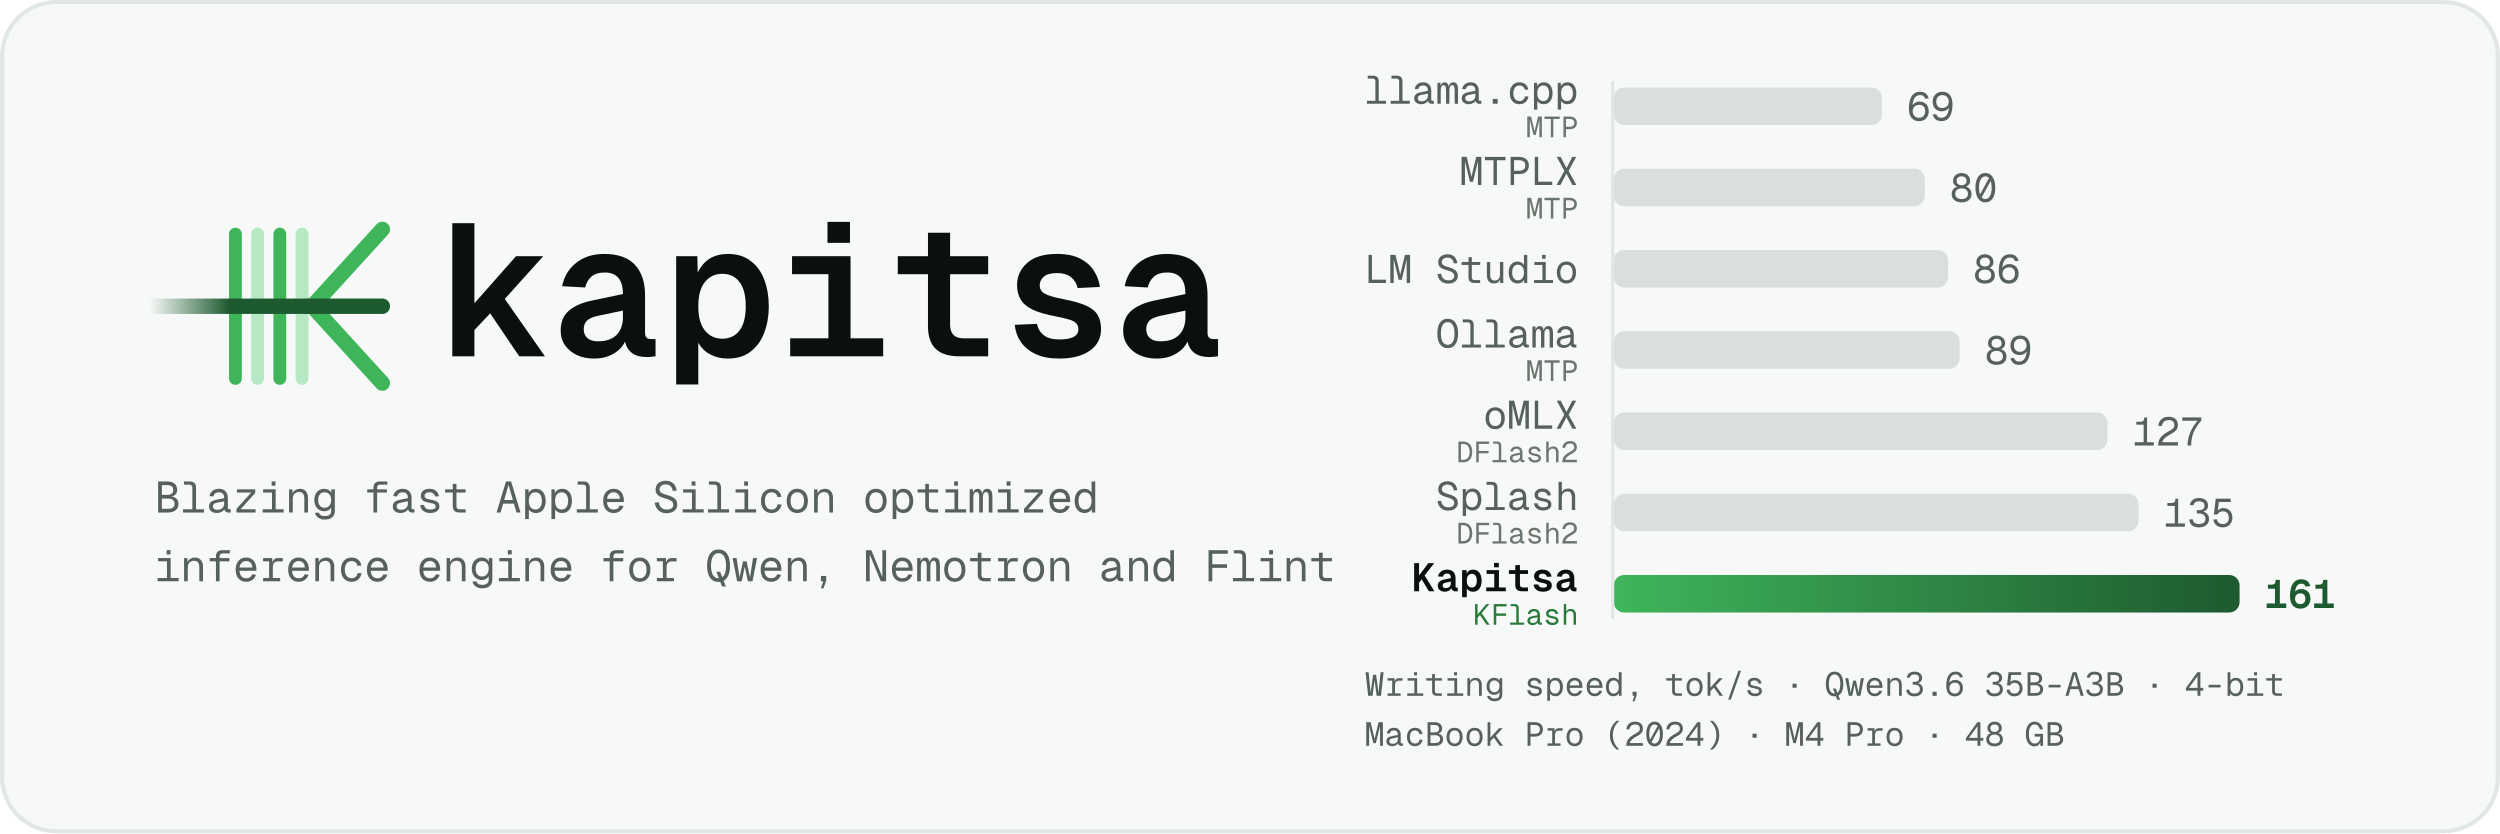
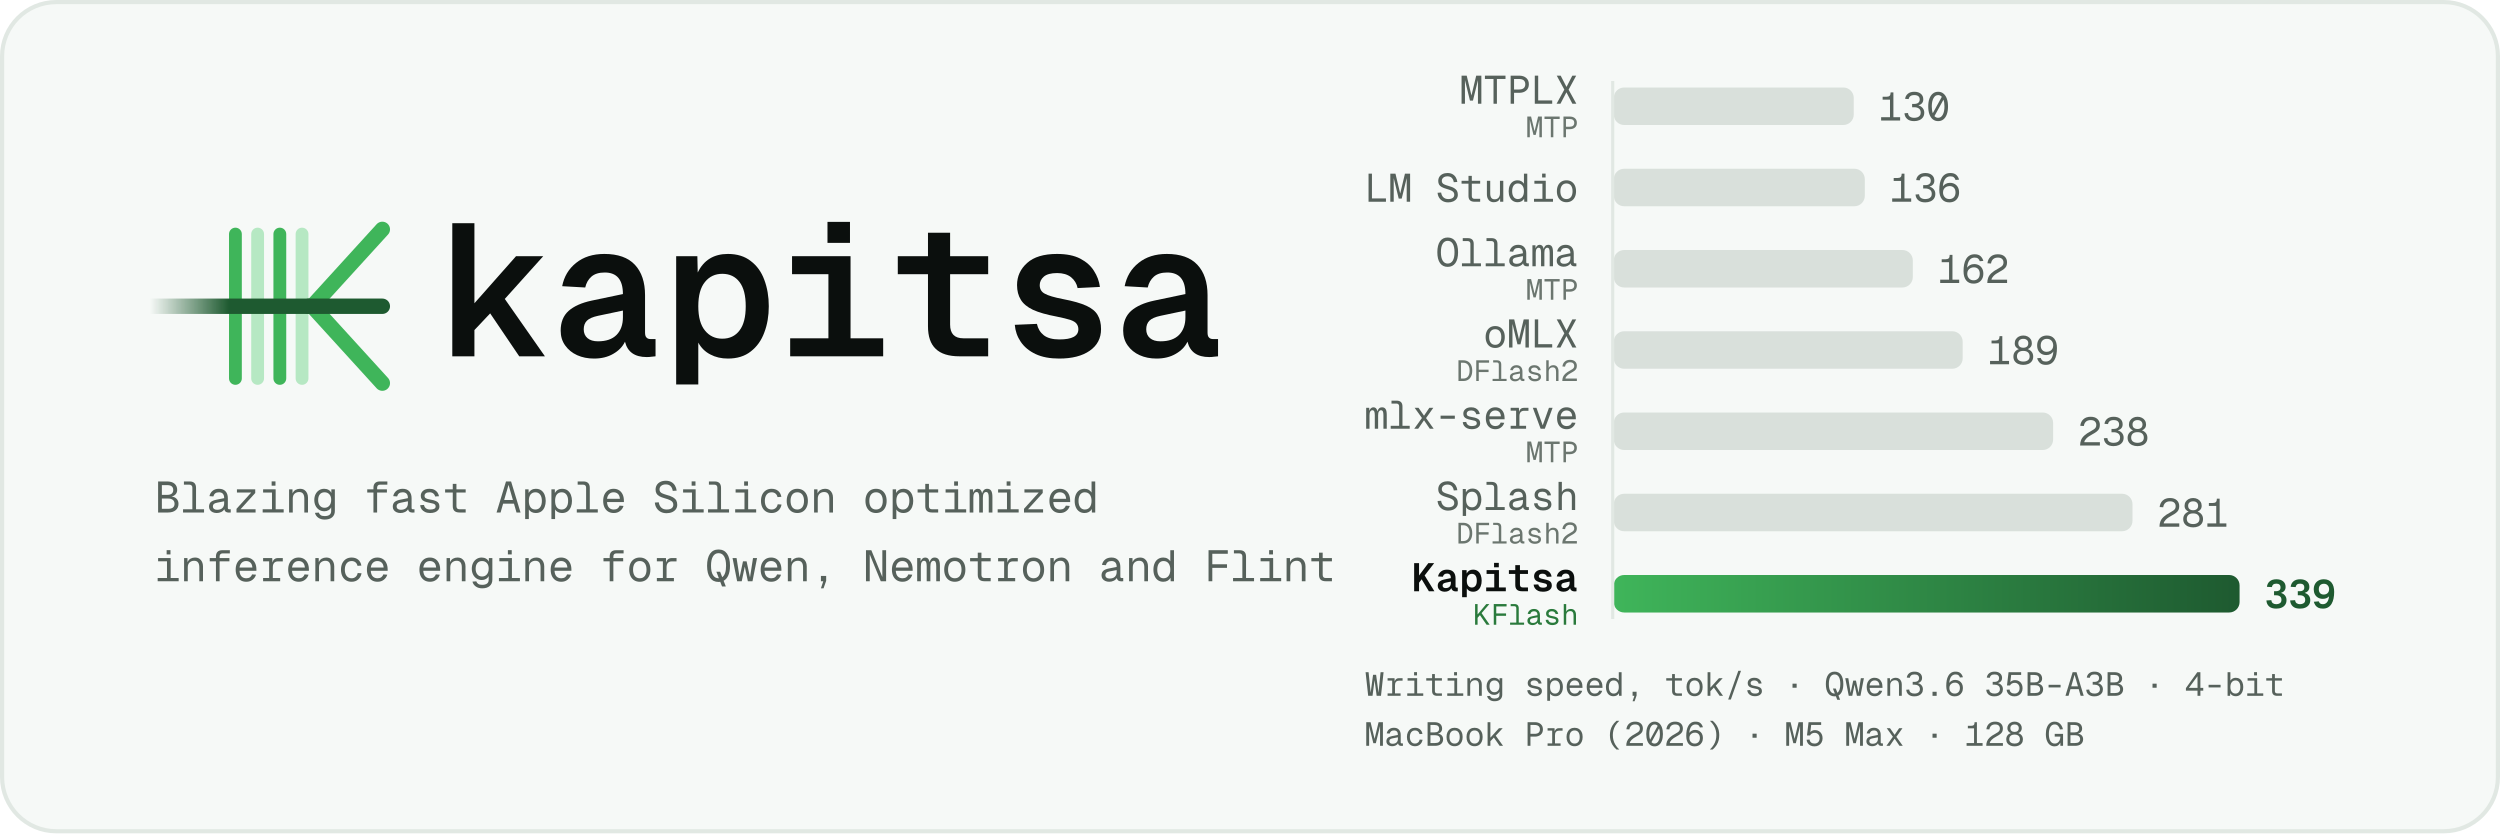
<svg xmlns="http://www.w3.org/2000/svg" width="1200" height="400" viewBox="0 0 1200 400" role="img" aria-labelledby="t d">
  <defs>
    <linearGradient id="hwin" x1="0" x2="46.25" y1="0" y2="0" gradientUnits="userSpaceOnUse">
      <stop offset="0" stop-color="#1E5A30" stop-opacity="0" />
      <stop offset="1" stop-color="#1E5A30" />
    </linearGradient>
    <linearGradient id="hwk" x1="0" x2="1" y1="0" y2="0">
      <stop offset="0" stop-color="#3FB55A" />
      <stop offset="1" stop-color="#1E5A30" />
    </linearGradient>
    <path id="gs0" d="m70 0v710h118v-427l222 251h145l-205-228 214-306h-137l-155 229-84-89v-140z" />
    <path id="gs1" d="m226-12q-50 0-90 18-40 18-64 52-24 33-24 79 0 67 42 105 43 38 123 55l167 35q0 115-97 115-46 0-71-22-25-22-33-58l-123 7q15 77 74 124 59 48 151 48 109 0 163-58 54-58 54-162v-199q0-20 8-27 7-8 22-8h26v-92q-6-1-20-2-13-2-27-2-96 0-116 82-19-40-63-65-43-25-102-25zm21 92q65 0 99 34 34 35 34 94v36l-133-28q-42-9-59-26-17-17-17-46 0-30 20-47 20-17 56-17z" />
    <path id="gs2" d="m64-150v684h113l2-87q48 99 161 99 74 0 122-38 49-37 72-100 24-64 24-141 0-77-24-140-23-63-72-101-48-38-122-38-53 0-94 22-41 21-64 63v-223zm246 244q59 0 92 44 33 43 33 129 0 86-33 129-33 44-92 44-57 0-92-43-36-43-36-130 0-87 36-130 35-43 92-43z" />
    <path id="gs3" d="m72 0v96h204v342h-194v96h312v-438h174v-96zm199 605v112h120v-112z" />
    <path id="gs4" d="m375 0q-86 0-127 40-41 39-41 120v278h-161v96h161v125h118v-125h203v-96h-203v-269q0-73 71-73h132v-96z" />
    <path id="gs5" d="m307-12q-75 0-126 24-51 24-79 65-28 41-32 91l118 5q8-38 37-61 29-22 83-22 101 0 101 54 0 17-9 29-8 12-33 21-25 8-74 18-80 15-126 36-46 22-65 54-20 32-20 78 0 70 54 118 53 48 159 48 76 0 124-25 48-25 73-65 26-40 32-86l-119-6q-7 35-35 58-28 22-74 22-49 0-71-19-22-19-22-45 0-32 27-46 26-15 98-29 79-15 123-35 44-20 61-50 18-30 18-75 0-73-60-115-60-42-163-42z" />
    <path id="gr6" d="m90 0v710h200q117 0 176-52 60-52 60-142 0-58-35-98-35-41-94-52 75-10 117-54 42-45 42-114 0-92-64-145-64-53-177-53zm86 403h118q74 0 108 29 34 29 34 82 0 54-34 83-34 29-108 29h-118zm0-319h140q77 0 114 30 36 30 36 84 0 57-38 89-38 32-112 32h-140z" />
    <path id="gr7" d="m60 0v74h213v494q0 32-18 50-18 18-50 18h-125v74h129q148 0 148-148v-488h183v-74z" />
    <path id="gr8" d="m230-12q-50 0-90 18-40 18-63 50-23 33-23 76 0 68 40 106 41 37 128 54l178 36q0 68-30 101-31 33-88 33-55 0-86-24-31-25-43-71l-89 7q15 75 72 122 56 46 146 46 96 0 149-58 53-57 53-158v-220q0-18 8-25 8-7 24-7h34v-74q-16-2-44-2-42 0-68 17-25 17-34 55l-1 5q-21-39-69-63-47-24-104-24zm8 74q81 0 122 41 40 41 40 107v46l-162-32q-54-10-75-30-21-21-21-54 0-37 26-58 25-20 70-20z" />
    <path id="gr9" d="m82 0v84l336 372h-326v74h418v-84l-336-372h344v-74z" />
    <path id="gra" d="m80 0v74h213v382h-203v74h287v-456h183v-74zm205 613v98h88v-98z" />
    <path id="grb" d="m84 0v530h77l2-95q21 54 67 81 47 26 102 26 61 0 102-27 40-27 61-73 21-45 21-101v-341h-84v317q0 74-29 113-29 38-89 38-61 0-104-38-42-39-42-113v-317z" />
    <path id="grc" d="m297-162q-85 0-145 42-60 42-77 112l88 6q12-37 43-58 30-22 91-22 72 0 111 29 38 29 38 87v86q-19-42-61-67-42-25-94-25-67 0-119 33-53 33-82 91-30 58-30 133 0 76 29 133 29 58 81 91 51 33 117 33 56 0 101-26 44-26 62-70v84h80v-494q0-93-62-146-61-52-171-52zm-2 270q68 0 109 48 41 47 42 129 2 82-40 129-42 48-111 48-70 0-109-48-38-47-38-129 0-82 40-129 39-48 107-48z" />
    <path id="grd" d="m212 0v456h-142v74h142v34q0 71 36 108 37 38 112 38h170v-74h-170q-31 0-48-20-16-19-16-52v-34h224v-74h-224v-456z" />
    <path id="gre" d="m310-12q-69 0-119 24-50 24-79 64-28 41-32 91l88 6q8-49 44-77 35-28 98-28 59 0 92 17 32 17 32 53 0 23-11 38-11 15-41 26-30 10-88 20-77 14-120 34-44 21-62 52-18 31-18 74 0 69 52 114 52 46 149 46 66 0 111-24 44-23 70-62 26-38 34-84l-88-6q-9 42-42 69-32 27-86 27-58 0-86-23-28-23-28-57 0-40 30-57 30-17 102-29 82-13 127-34 45-20 63-50 18-30 18-74 0-47-28-80-27-34-74-52-48-18-108-18z" />
    <path id="grf" d="m378 0q-153 0-153 146v310h-175v74h175v124h84v-124h211v-74h-211v-310q0-72 69-72h142v-74z" />
    <path id="gr10" d="m26 0l216 710h116l216-710h-92l-58 202h-248l-58-202zm274 632l-100-346h200z" />
    <path id="gr11" d="m80-150v680h78l1-85q24 47 67 72 42 25 96 25 79 0 130-39 50-39 74-102 24-63 24-136 0-73-24-136-24-63-74-102-51-39-130-39-52 0-94 22-43 22-64 60v-220zm234 218q69 0 108 52 40 52 40 145 0 93-40 145-39 52-108 52-69 0-110-50-40-49-40-147 0-97 40-147 40-50 110-50z" />
    <path id="gr12" d="m306-12q-75 0-130 34-54 34-84 96-29 63-29 147 0 84 29 146 30 62 84 97 53 34 126 34 69 0 122-32 53-33 83-95 30-62 30-151v-25h-386q5-85 45-128 41-43 110-43 52 0 86 24 33 25 46 65l90-7q-21-71-80-116-58-46-142-46zm-155 325h294q-6 77-45 113-39 36-98 36-61 0-100-38-40-37-51-111z" />
    <path id="gr13" d="m311-16q-75 0-133 31-58 31-93 85-35 55-41 127l90 6q11-79 58-122 46-43 121-43 74 0 113 28 40 29 40 81 0 34-16 59-15 24-58 46-42 21-125 44-74 21-119 46-46 26-66 62-21 37-21 90 0 60 29 106 28 45 81 70 53 26 126 26 73 0 125-30 52-29 82-80 31-51 39-116l-90-6q-9 65-47 106-39 42-111 42-66 0-105-32-39-31-39-82 0-33 15-54 14-22 51-38 37-17 104-36 87-24 139-54 51-30 74-71 22-41 22-100 0-56-31-99-31-44-86-68-55-24-128-24z" />
    <path id="gr14" d="m314-12q-74 0-129 34-55 34-85 96-30 63-30 147 0 84 30 146 30 62 85 97 55 34 129 34 89 0 148-48 58-47 74-136l-88-6q-12 53-48 82-35 28-86 28-73 0-114-52-42-53-42-145 0-92 42-145 41-52 114-52 51 0 88 30 38 30 50 90l88-6q-16-88-76-141-61-53-150-53z" />
    <path id="gr15" d="m300-12q-73 0-128 34-54 34-84 96-30 63-30 147 0 85 30 147 30 62 84 96 55 34 128 34 73 0 128-34 54-34 84-96 30-62 30-147 0-84-30-147-30-62-84-96-55-34-128-34zm0 80q73 0 114 52 40 53 40 145 0 92-40 145-41 52-114 52-73 0-114-52-40-53-40-145 0-92 40-145 41-52 114-52z" />
    <path id="gr16" d="m40 0v530h77l2-78q14 42 41 66 26 24 64 24 79 0 99-99l1-6q13 49 42 77 30 28 72 28 64 0 93-44 29-44 29-146v-352h-84v340q0 71-15 100-15 28-47 28-31 0-52-31-20-31-20-99v-338h-84v340q0 68-14 98-15 30-48 30-31 0-52-31-20-31-20-99v-338z" />
    <path id="gr17" d="m267-12q-70 0-121 34-51 34-78 96-28 62-28 147 0 85 28 147 27 62 78 96 51 34 121 34 56 0 98-26 42-27 61-60v254h84v-710h-76l-3 79q-23-43-66-67-43-24-98-24zm5 80q72 0 113 53 41 53 41 144 0 92-41 145-41 52-115 52-65 0-104-52-38-53-38-145 0-91 38-144 39-53 106-53z" />
    <path id="gr18" d="m90 0v74h138v382h-138v74h208l6-103q25 103 127 103h109v-76h-108q-58 0-89-34-31-35-31-100v-246h168v-74z" />
    <path id="gr19" d="m300-16q-126 0-194 96-68 96-68 274 0 179 68 276 68 96 194 96 126 0 194-96 68-97 68-276 0-131-38-218-37-88-108-125l50-130h-86l-41 106q-19-3-39-3zm0 84q4 0 8 0l-58 150h86l48-125q88 63 88 261 0 140-44 214-45 74-128 74-82 0-127-74-45-74-45-214 0-139 45-212 45-74 127-74z" />
    <path id="gr1a" d="m125 0l-105 530h92l69-442 78 368h82l78-368 69 442h92l-104-530h-106l-70 334-70-334z" />
    <path id="gr1b" d="m240-162l54 162h-54v122h120v-112l-60-172z" />
    <path id="gr1c" d="m70 0v710h122l252-613v613h86v-710h-122l-252 613v-613z" />
    <path id="gr1d" d="m100 0v710h440v-82h-354v-240h336v-82h-336v-306z" />
-     <path id="gr1e" d="m238 0v122h124v-122z" />
-     <path id="gr1f" d="m262 80l-126 517v-597h-86v710h130l120-501 120 501h130v-710h-86v597l-126-517z" />
-     <path id="gr20" d="m257 0v626h-217v84h520v-84h-217v-626z" />
-     <path id="gr21" d="m90 0v710h216q111 0 178-58 66-57 66-159 0-102-66-159-67-58-178-58h-130v-276zm86 360h120q84 0 124 34 40 35 40 99 0 65-40 99-40 34-124 34h-120z" />
-     <path id="gr22" d="m302-16q-120 0-186 82-66 82-66 234 0 88 14 165 15 77 48 135 32 59 86 92 53 34 132 34 95 0 147-46 52-47 73-122l-90-8q-12 42-42 67-29 25-88 25-80 0-129-62-49-62-60-186l-1-7q26 39 72 65 45 26 106 26 70 0 122-30 52-30 81-84 29-55 29-128 0-78-32-134-31-57-86-88-56-30-130-30zm2 84q70 0 113 44 43 45 43 124 0 74-40 117-41 43-108 43-48 0-86-20-38-19-60-55-22-36-22-85 0-73 44-120 43-48 116-48z" />
-     <path id="gr23" d="m298 726q120 0 186-82 66-82 66-234 0-88-14-165-15-77-48-135-32-59-86-92-53-34-132-34-94 0-146 46-53 47-74 122l90 8q12-42 42-67 30-25 88-25 80 0 129 62 49 62 60 186l1 7q-26-39-72-65-45-26-106-26-70 0-122 30-52 30-81 84-29 55-29 128 0 78 32 134 31 57 87 88 56 30 129 30zm-2-84q-70 0-113-44-43-44-43-124 0-73 40-116 41-44 108-44 48 0 86 20 38 19 60 55 22 36 22 85 0 74-43 121-43 47-117 47z" />
-     <path id="gr24" d="m100 0v710h86v-626h354v-84z" />
-     <path id="gr25" d="m50 0l196 357-192 353h100l147-285 147 285h98l-192-354 196-356h-100l-151 289-151-289z" />
-     <path id="gr26" d="m300-16q-70 0-127 24-57 24-90 71-33 47-33 116 0 69 37 117 37 48 100 70-47 19-75 56-28 36-28 93 0 56 28 100 28 44 76 69 49 26 112 26 63 0 112-26 49-25 76-69 28-44 28-100 0-57-28-93-28-37-75-56 63-22 100-70 37-48 37-117 0-69-33-116-33-47-89-71-57-24-128-24zm0 433q57 0 92 29 34 28 34 85 0 51-34 81-33 30-92 30-58 0-92-30-34-30-34-81 0-57 34-85 35-29 92-29zm0-349q70 0 115 32 45 33 45 100 0 62-40 100-40 37-120 37-79 0-120-37-40-38-40-100 0-67 45-100 45-32 115-32z" />
-     <path id="gr27" d="m300-16q-77 0-134 45-56 45-86 128-30 83-30 197 0 115 30 198 30 83 86 128 57 46 134 46 78 0 134-46 56-45 86-128 30-83 30-198 0-114-30-197-30-83-86-128-56-45-134-45zm-160 370q0-100 25-170l228 415q-39 43-93 43-74 0-117-78-43-77-43-210zm160-286q74 0 117 78 43 77 43 208 0 101-25 171l-228-414q39-43 93-43z" />
-     <path id="gr28" d="m263-12q-79 0-126 54-47 53-47 147v341h84v-318q0-77 28-114 27-36 84-36 62 0 98 40 36 41 36 112v316h84v-530h-80v86q-44-98-161-98z" />
-     <path id="gr29" d="m300-16q-126 0-194 96-68 96-68 274 0 179 68 276 68 96 194 96 126 0 194-96 68-97 68-276 0-178-68-274-68-96-194-96zm0 84q83 0 128 74 44 73 44 212 0 140-44 214-45 74-128 74-82 0-127-74-45-74-45-214 0-139 45-212 45-74 127-74z" />
+     <path id="gr1e" d="m262 80l-126 517v-597h-86v710h130l120-501 120 501h130v-710h-86v597l-126-517z" />
+     <path id="gr1f" d="m257 0v626h-217v84h520v-84h-217v-626z" />
+     <path id="gr20" d="m90 0v710h216q111 0 178-58 66-57 66-159 0-102-66-159-67-58-178-58h-130v-276zm86 360h120q84 0 124 34 40 35 40 99 0 65-40 99-40 34-124 34h-120z" />
+     <path id="gr21" d="m100 0v710h86v-626h354v-84z" />
+     <path id="gr22" d="m50 0l196 357-192 353h100l147-285 147 285h98l-192-354 196-356h-100l-151 289-151-289z" />
+     <path id="gr23" d="m60 0v84h224v442h-186v74h96q57 0 82 25 24 25 24 85h70v-626h170v-84z" />
+     <path id="gr24" d="m294-16q-115 0-177 56-62 55-67 143l89 6q6-65 49-93 42-28 106-28 43 0 81 12 38 13 61 42 24 28 24 76 0 71-46 104-46 33-115 33h-56v84h56q37 0 68 11 31 11 49 36 19 24 19 64 0 55-35 84-35 28-101 28-67 0-101-27-35-27-42-74l-90 6q10 80 70 129 60 50 163 50 104 0 165-52 61-51 61-140 0-114-123-152 69-19 108-68 40-48 40-116 0-68-33-116-33-48-91-73-58-25-132-25z" />
+     <path id="gr25" d="m300-16q-77 0-134 45-56 45-86 128-30 83-30 197 0 115 30 198 30 83 86 128 57 46 134 46 78 0 134-46 56-45 86-128 30-83 30-198 0-114-30-197-30-83-86-128-56-45-134-45zm-160 370q0-100 25-170l228 415q-39 43-93 43-74 0-117-78-43-77-43-210zm160-286q74 0 117 78 43 77 43 208 0 101-25 171l-228-414q39-43 93-43z" />
+     <path id="gr26" d="m263-12q-79 0-126 54-47 53-47 147v341h84v-318q0-77 28-114 27-36 84-36 62 0 98 40 36 41 36 112v316h84v-530h-80v86q-44-98-161-98z" />
+     <path id="gr27" d="m302-16q-120 0-186 82-66 82-66 234 0 88 14 165 15 77 48 135 32 59 86 92 53 34 132 34 95 0 147-46 52-47 73-122l-90-8q-12 42-42 67-29 25-88 25-80 0-129-62-49-62-60-186l-1-7q26 39 72 65 45 26 106 26 70 0 122-30 52-30 81-84 29-55 29-128 0-78-32-134-31-57-86-88-56-30-130-30zm2 84q70 0 113 44 43 45 43 124 0 74-40 117-41 43-108 43-48 0-86-20-38-19-60-55-22-36-22-85 0-73 44-120 43-48 116-48z" />
+     <path id="gr28" d="m300-16q-126 0-194 96-68 96-68 274 0 179 68 276 68 96 194 96 126 0 194-96 68-97 68-276 0-178-68-274-68-96-194-96zm0 84q83 0 128 74 44 73 44 212 0 140-44 214-45 74-128 74-82 0-127-74-45-74-45-214 0-139 45-212 45-74 127-74z" />
+     <path id="gr29" d="m50 0q0 75 24 136 23 60 82 115 60 55 166 111 49 26 79 48 30 22 44 47 14 25 14 61 0 55-35 90-36 34-107 34-75 0-119-39-43-39-54-111l-90 6q12 104 80 166 68 62 183 62 110 0 171-57 61-57 61-149 0-54-18-94-18-39-61-73-42-34-116-73-96-51-146-103-49-52-52-93h394v-84z" />
    <path id="gr2a" d="m90 0v710h168q92 0 160-42 69-41 106-120 38-80 38-194 0-114-38-193-37-79-106-120-68-41-160-41zm86 84h77q104 0 161 68 58 67 58 202 0 135-58 204-57 68-161 68h-77z" />
    <path id="gr2b" d="m100 0v710h84v-263q21 49 63 72 42 23 96 23 86 0 131-56 46-56 46-145v-341h-84v317q0 151-111 151-64 0-103-39-38-39-38-113v-316z" />
-     <path id="gr2c" d="m50 0q0 75 24 136 23 60 82 115 60 55 166 111 49 26 79 48 30 22 44 47 14 25 14 61 0 55-35 90-36 34-107 34-75 0-119-39-43-39-54-111l-90 6q12 104 80 166 68 62 183 62 110 0 171-57 61-57 61-149 0-54-18-94-18-39-61-73-42-34-116-73-96-51-146-103-49-52-52-93h394v-84z" />
-     <path id="gr2d" d="m60 0v84h224v442h-186v74h96q57 0 82 25 24 25 24 85h70v-626h170v-84z" />
-     <path id="gr2e" d="m192 0q0 110 30 220 31 109 88 212 57 103 136 194h-386v84h480v-78q-89-102-146-202-57-99-84-204-26-106-26-226z" />
-     <path id="gr2f" d="m294-16q-115 0-177 56-62 55-67 143l89 6q6-65 49-93 42-28 106-28 43 0 81 12 38 13 61 42 24 28 24 76 0 71-46 104-46 33-115 33h-56v84h56q37 0 68 11 31 11 49 36 19 24 19 64 0 55-35 84-35 28-101 28-67 0-101-27-35-27-42-74l-90 6q10 80 70 129 60 50 163 50 104 0 165-52 61-51 61-140 0-114-123-152 69-19 108-68 40-48 40-116 0-68-33-116-33-48-91-73-58-25-132-25z" />
-     <path id="gr30" d="m298-16q-69 0-120 25-52 25-82 70-31 45-36 104l90 6q8-60 48-91 39-30 100-30 69 0 110 42 42 43 42 118 0 75-40 118-39 44-110 44-42 0-80-20-39-21-56-59h-92l47 399h378v-84h-299l-26-214q26 30 64 45 38 15 76 15 68 0 120-32 51-31 80-86 28-55 28-126 0-71-31-126-31-56-85-87-55-31-126-31z" />
+     <path id="gr2c" d="m300-16q-70 0-127 24-57 24-90 71-33 47-33 116 0 69 37 117 37 48 100 70-47 19-75 56-28 36-28 93 0 56 28 100 28 44 76 69 49 26 112 26 63 0 112-26 49-25 76-69 28-44 28-100 0-57-28-93-28-37-75-56 63-22 100-70 37-48 37-117 0-69-33-116-33-47-89-71-57-24-128-24zm0 433q57 0 92 29 34 28 34 85 0 51-34 81-33 30-92 30-58 0-92-30-34-30-34-81 0-57 34-85 35-29 92-29zm0-349q70 0 115 32 45 33 45 100 0 62-40 100-40 37-120 37-79 0-120-37-40-38-40-100 0-67 45-100 45-32 115-32z" />
+     <path id="gr2d" d="m298 726q120 0 186-82 66-82 66-234 0-88-14-165-15-77-48-135-32-59-86-92-53-34-132-34-94 0-146 46-53 47-74 122l90 8q12-42 42-67 30-25 88-25 80 0 129 62 49 62 60 186l1 7q-26-39-72-65-45-26-106-26-70 0-122 30-52 30-81 84-29 55-29 128 0 78 32 134 31 57 87 88 56 30 129 30zm-2-84q-70 0-113-44-43-44-43-124 0-73 40-116 41-44 108-44 48 0 86 20 38 19 60 55 22 36 22 85 0 74-43 121-43 47-117 47z" />
+     <path id="gr2e" d="m54 0l195 272-185 258h98l139-200 136 200h100l-184-260 193-270h-98l-147 214-147-214z" />
+     <path id="gr2f" d="m120 252v79h360v-79z" />
+     <path id="gr30" d="m247 0l-197 530h92l158-444 158 444h92l-197-530z" />
    <path id="gs31" d="m52 0v710h124v-312l234 312h148l-241-311 247-399h-140l-182 302-66-86v-216z" />
    <path id="gr32" d="m60 0v710h86v-356l298 356h106l-267-312 277-398h-106l-228 331-80-93v-238z" />
-     <path id="gs33" d="m52 0v114h210v372h-178v104h84q60 0 86 27 26 27 26 93h106v-596h162v-114z" />
-     <path id="gs34" d="m302-16q-126 0-193 84-67 83-67 236 0 89 16 166 15 76 49 134 34 57 89 90 54 32 132 32 68 0 114-22 46-23 74-62 27-40 40-90l-126-10q-9 32-32 52-23 20-70 20-63 0-104-48-41-47-53-151 26 28 65 46 39 18 91 18 70 0 122-30 52-30 81-84 28-54 28-126 0-78-32-135-32-58-90-89-57-31-134-31zm-1 114q60 0 95 36 34 35 34 102 0 62-32 98-32 36-91 36-61 0-99-36-38-37-38-99 0-58 35-97 35-40 96-40z" />
+     <path id="gs33" d="m295-16q-120 0-182 57-62 57-67 150l125 7q6-56 41-79 34-23 84-23 54 0 92 26 38 25 38 84 0 58-36 86-36 29-96 29h-55v103h55q46 0 78 22 31 22 31 73 0 48-27 72-28 24-78 24-54 0-81-23-27-24-32-64l-126 7q10 87 71 139 61 52 169 52 107 0 169-52 63-51 63-142 0-114-118-151 67-19 104-67 37-47 37-114 0-68-32-116-33-49-91-74-58-26-136-26z" />
+     <path id="gs34" d="m298 726q126 0 193-84 67-83 67-236 0-89-16-166-15-76-49-134-34-57-89-90-54-32-132-32-68 0-114 22-46 23-74 62-27 40-40 90l126 10q9-32 32-52 23-20 70-20 63 0 104 48 41 47 53 151-26-28-65-46-39-18-91-18-70 0-122 30-52 30-81 84-28 54-28 126 0 78 32 135 32 58 90 89 57 31 134 31zm1-114q-60 0-95-36-34-35-34-102 0-61 32-98 32-36 91-36 61 0 99 36 38 37 38 99 0 58-35 97-35 40-96 40z" />
    <path id="gr35" d="m108 0l-78 710h90l62-617 72 537h92l72-537 62 617h90l-78-710h-130l-62 469-62-469z" />
    <path id="gr36" d="m90 0v710h84v-465l258 285h112l-209-225 219-305h-102l-174 248-104-110v-138z" />
    <path id="gr37" d="m108-110l304 860h80l-304-860z" />
    <path id="gr38" d="m238 243v122h124v-122z" />
-     <path id="gr39" d="m120 252v79h360v-79z" />
-     <path id="gr3a" d="m388 0v154h-348v78l342 478h92v-472h86v-84h-86v-154zm-260 238h260v352z" />
-     <path id="gr3b" d="m333-12q-55 0-98 24-43 24-66 67l-3-79h-76v710h84v-254q19 33 61 60 42 26 98 26 70 0 121-34 51-34 78-96 28-62 28-147 0-85-28-147-27-62-78-96-51-34-121-34zm-5 80q67 0 106 53 38 53 38 144 0 92-38 145-39 52-104 52-73 0-114-52-42-53-42-145 0-91 41-144 41-53 113-53z" />
-     <path id="gr3c" d="m356-110q-78 69-120 140-43 72-60 144-16 73-16 146 0 73 16 146 17 72 60 144 42 71 120 140h84q-75-71-117-143-42-72-59-143-17-72-17-144 0-72 17-144 17-71 59-142 42-72 117-144z" />
-     <path id="gr3d" d="m244-110h-84q75 72 117 144 42 71 59 142 17 72 17 144 0 72-17 144-17 71-59 143-42 72-117 143h84q78-69 120-140 43-72 60-144 16-73 16-146 0-73-16-146-17-72-60-144-42-71-120-140z" />
-     <path id="gr3e" d="m298-16q-75 0-134 42-58 41-92 124-34 82-34 204 0 115 32 198 31 83 90 128 59 46 142 46 65 0 116-29 50-29 84-81 34-51 49-118l-90-6q-17 66-57 108-39 42-102 42-83 0-128-75-46-75-46-213 0-137 46-212 47-74 132-74 76 0 120 58 45 59 48 151h-170v82h250v-359h-80l-2 98q-25-52-66-83-42-31-108-31z" />
+     <path id="gr39" d="m238 0v122h124v-122z" />
+     <path id="gr3a" d="m298-16q-69 0-120 25-52 25-82 70-31 45-36 104l90 6q8-60 48-91 39-30 100-30 69 0 110 42 42 43 42 118 0 75-40 118-39 44-110 44-42 0-80-20-39-21-56-59h-92l47 399h378v-84h-299l-26-214q26 30 64 45 38 15 76 15 68 0 120-32 51-31 80-86 28-55 28-126 0-71-31-126-31-56-85-87-55-31-126-31z" />
+     <path id="gr3b" d="m388 0v154h-348v78l342 478h92v-472h86v-84h-86v-154zm-260 238h260v352z" />
+     <path id="gr3c" d="m333-12q-55 0-98 24-43 24-66 67l-3-79h-76v710h84v-254q19 33 61 60 42 26 98 26 70 0 121-34 51-34 78-96 28-62 28-147 0-85-28-147-27-62-78-96-51-34-121-34zm-5 80q67 0 106 53 38 53 38 144 0 92-38 145-39 52-104 52-73 0-114-52-42-53-42-145 0-91 41-144 41-53 113-53z" />
+     <path id="gr3d" d="m356-110q-78 69-120 140-43 72-60 144-16 73-16 146 0 73 16 146 17 72 60 144 42 71 120 140h84q-75-71-117-143-42-72-59-143-17-72-17-144 0-72 17-144 17-71 59-142 42-72 117-144z" />
+     <path id="gr3e" d="m244-110h-84q75 72 117 144 42 71 59 142 17 72 17 144 0 72-17 144-17 71-59 143-42 72-117 143h84q78-69 120-140 43-72 60-144 16-73 16-146 0-73-16-146-17-72-60-144-42-71-120-140z" />
+     <path id="gr3f" d="m298-16q-75 0-134 42-58 41-92 124-34 82-34 204 0 115 32 198 31 83 90 128 59 46 142 46 65 0 116-29 50-29 84-81 34-51 49-118l-90-6q-17 66-57 108-39 42-102 42-83 0-128-75-46-75-46-213 0-137 46-212 47-74 132-74 76 0 120 58 45 59 48 151h-170v82h250v-359h-80l-2 98q-25-52-66-83-42-31-108-31z" />
  </defs>
  <rect x="1" y="1" width="1198" height="398" rx="26" fill="#F6F9F7" stroke="#E1E8E3" stroke-width="2" />
  <g transform="translate(72 106) scale(0.82)" fill="none">
    <path d="M0 50H46.75" stroke="url(#hwin)" stroke-width="9" />
    <rect x="46.25" y="4" width="7.5" height="92" rx="3.75" fill="#3FB55A" />
    <rect x="59.25" y="4" width="7.5" height="92" rx="3.75" fill="#B6E8C3" />
    <rect x="72.25" y="4" width="7.5" height="92" rx="3.75" fill="#3FB55A" />
    <rect x="85.25" y="4" width="7.5" height="92" rx="3.75" fill="#B6E8C3" />
    <path d="M46.25 50H95" stroke="#1E5A30" stroke-width="9" />
    <path d="M95 50L136 5M95 50L136 95" stroke="#3FB55A" stroke-width="9" stroke-linecap="round" />
    <path d="M93 50H136" stroke="#1E5A30" stroke-width="9" stroke-linecap="round" />
  </g>
  <g transform="translate(210.8 171.03) scale(0.09 -0.09)" fill="#0B0F0D">
    <use href="#gs0" />
    <use href="#gs1" x="600" />
    <use href="#gs2" x="1200" />
    <use href="#gs3" x="1800" />
    <use href="#gs4" x="2400" />
    <use href="#gs5" x="3000" />
    <use href="#gs1" x="3600" />
  </g>
  <g transform="translate(74 246) scale(0.021 -0.021)" fill="#56615B">
    <use href="#gr6" />
    <use href="#gr7" x="600" />
    <use href="#gr8" x="1200" />
    <use href="#gr9" x="1800" />
    <use href="#gra" x="2400" />
    <use href="#grb" x="3000" />
    <use href="#grc" x="3600" />
    <use href="#grd" x="4800" />
    <use href="#gr8" x="5400" />
    <use href="#gre" x="6000" />
    <use href="#grf" x="6600" />
    <use href="#gr10" x="7800" />
    <use href="#gr11" x="8400" />
    <use href="#gr11" x="9000" />
    <use href="#gr7" x="9600" />
    <use href="#gr12" x="10200" />
    <use href="#gr13" x="11400" />
    <use href="#gra" x="12000" />
    <use href="#gr7" x="12600" />
    <use href="#gra" x="13200" />
    <use href="#gr14" x="13800" />
    <use href="#gr15" x="14400" />
    <use href="#grb" x="15000" />
    <use href="#gr15" x="16200" />
    <use href="#gr11" x="16800" />
    <use href="#grf" x="17400" />
    <use href="#gra" x="18000" />
    <use href="#gr16" x="18600" />
    <use href="#gra" x="19200" />
    <use href="#gr9" x="19800" />
    <use href="#gr12" x="20400" />
    <use href="#gr17" x="21000" />
  </g>
  <g transform="translate(74 279) scale(0.021 -0.021)" fill="#56615B">
    <use href="#gra" />
    <use href="#grb" x="600" />
    <use href="#grd" x="1200" />
    <use href="#gr12" x="1800" />
    <use href="#gr18" x="2400" />
    <use href="#gr12" x="3000" />
    <use href="#grb" x="3600" />
    <use href="#gr14" x="4200" />
    <use href="#gr12" x="4800" />
    <use href="#gr12" x="6000" />
    <use href="#grb" x="6600" />
    <use href="#grc" x="7200" />
    <use href="#gra" x="7800" />
    <use href="#grb" x="8400" />
    <use href="#gr12" x="9000" />
    <use href="#grd" x="10200" />
    <use href="#gr15" x="10800" />
    <use href="#gr18" x="11400" />
    <use href="#gr19" x="12600" />
    <use href="#gr1a" x="13200" />
    <use href="#gr12" x="13800" />
    <use href="#grb" x="14400" />
    <use href="#gr1b" x="15000" />
    <use href="#gr1c" x="16200" />
    <use href="#gr12" x="16800" />
    <use href="#gr16" x="17400" />
    <use href="#gr15" x="18000" />
    <use href="#grf" x="18600" />
    <use href="#gr18" x="19200" />
    <use href="#gr15" x="19800" />
    <use href="#grb" x="20400" />
    <use href="#gr8" x="21600" />
    <use href="#grb" x="22200" />
    <use href="#gr17" x="22800" />
    <use href="#gr1d" x="24000" />
    <use href="#gr7" x="24600" />
    <use href="#gra" x="25200" />
    <use href="#grb" x="25800" />
    <use href="#grf" x="26400" />
  </g>
-   <rect x="774.6" y="42" width="128.74" height="18" rx="5" fill="#D9E0DB" />
-   <g transform="translate(655 49.8) scale(0.019 -0.019)" fill="#56615B">
-     <use href="#gr7" />
-     <use href="#gr7" x="600" />
-     <use href="#gr8" x="1200" />
-     <use href="#gr16" x="1800" />
-     <use href="#gr8" x="2400" />
-     <use href="#gr1e" x="3000" />
-     <use href="#gr14" x="3600" />
-     <use href="#gr11" x="4200" />
-     <use href="#gr11" x="4800" />
+   <rect x="774.6" y="42" width="115.2" height="18" rx="5" fill="#D9E0DB" />
+   <g transform="translate(700.6 49.8) scale(0.019 -0.019)" fill="#56615B">
+     <use href="#gr1e" />
+     <use href="#gr1f" x="600" />
+     <use href="#gr20" x="1200" />
+     <use href="#gr21" x="1800" />
+     <use href="#gr22" x="2400" />
  </g>
  <g transform="translate(732.4 65.88) scale(0.014 -0.014)" fill="#6B766F">
-     <use href="#gr1f" />
-     <use href="#gr20" x="600" />
-     <use href="#gr21" x="1200" />
-   </g>
-   <g transform="translate(915.34 57.84) scale(0.019 -0.019)" fill="#56615B">
-     <use href="#gr22" />
-     <use href="#gr23" x="600" />
-   </g>
-   <rect x="774.6" y="81" width="149.27" height="18" rx="5" fill="#D9E0DB" />
-   <g transform="translate(700.6 88.8) scale(0.019 -0.019)" fill="#56615B">
-     <use href="#gr1f" />
-     <use href="#gr20" x="600" />
-     <use href="#gr21" x="1200" />
-     <use href="#gr24" x="1800" />
-     <use href="#gr25" x="2400" />
-   </g>
-   <g transform="translate(732.4 104.88) scale(0.014 -0.014)" fill="#6B766F">
-     <use href="#gr1f" />
-     <use href="#gr20" x="600" />
-     <use href="#gr21" x="1200" />
-   </g>
-   <g transform="translate(935.87 96.84) scale(0.019 -0.019)" fill="#56615B">
-     <use href="#gr26" />
-     <use href="#gr27" x="600" />
-   </g>
-   <rect x="774.6" y="120" width="160.46" height="18" rx="5" fill="#D9E0DB" />
-   <g transform="translate(655 135.84) scale(0.019 -0.019)" fill="#56615B">
-     <use href="#gr24" />
+     <use href="#gr1e" />
    <use href="#gr1f" x="600" />
+     <use href="#gr20" x="1200" />
+   </g>
+   <g transform="translate(901.8 57.84) scale(0.019 -0.019)" fill="#56615B">
+     <use href="#gr23" />
+     <use href="#gr24" x="600" />
+     <use href="#gr25" x="1200" />
+   </g>
+   <rect x="774.6" y="81" width="120.51" height="18" rx="5" fill="#D9E0DB" />
+   <g transform="translate(655 96.84) scale(0.019 -0.019)" fill="#56615B">
+     <use href="#gr21" />
+     <use href="#gr1e" x="600" />
    <use href="#gr13" x="1800" />
    <use href="#grf" x="2400" />
-     <use href="#gr28" x="3000" />
+     <use href="#gr26" x="3000" />
    <use href="#gr17" x="3600" />
    <use href="#gra" x="4200" />
    <use href="#gr15" x="4800" />
  </g>
-   <g transform="translate(947.06 135.84) scale(0.019 -0.019)" fill="#56615B">
-     <use href="#gr26" />
-     <use href="#gr22" x="600" />
-   </g>
-   <rect x="774.6" y="159" width="166.06" height="18" rx="5" fill="#D9E0DB" />
-   <g transform="translate(689.2 166.8) scale(0.019 -0.019)" fill="#56615B">
-     <use href="#gr29" />
+   <g transform="translate(907.11 96.84) scale(0.019 -0.019)" fill="#56615B">
+     <use href="#gr23" />
+     <use href="#gr24" x="600" />
+     <use href="#gr27" x="1200" />
+   </g>
+   <rect x="774.6" y="120" width="143.55" height="18" rx="5" fill="#D9E0DB" />
+   <g transform="translate(689.2 127.8) scale(0.019 -0.019)" fill="#56615B">
+     <use href="#gr28" />
    <use href="#gr7" x="600" />
    <use href="#gr7" x="1200" />
    <use href="#gr8" x="1800" />
    <use href="#gr16" x="2400" />
    <use href="#gr8" x="3000" />
  </g>
-   <g transform="translate(732.4 182.88) scale(0.014 -0.014)" fill="#6B766F">
-     <use href="#gr1f" />
-     <use href="#gr20" x="600" />
+   <g transform="translate(732.4 143.88) scale(0.014 -0.014)" fill="#6B766F">
+     <use href="#gr1e" />
+     <use href="#gr1f" x="600" />
+     <use href="#gr20" x="1200" />
+   </g>
+   <g transform="translate(930.15 135.84) scale(0.019 -0.019)" fill="#56615B">
+     <use href="#gr23" />
+     <use href="#gr27" x="600" />
+     <use href="#gr29" x="1200" />
+   </g>
+   <rect x="774.6" y="159" width="167.48" height="18" rx="5" fill="#D9E0DB" />
+   <g transform="translate(712 166.8) scale(0.019 -0.019)" fill="#56615B">
+     <use href="#gr15" />
+     <use href="#gr1e" x="600" />
    <use href="#gr21" x="1200" />
-   </g>
-   <g transform="translate(952.66 174.84) scale(0.019 -0.019)" fill="#56615B">
-     <use href="#gr26" />
-     <use href="#gr23" x="600" />
-   </g>
-   <rect x="774.6" y="198" width="236.96" height="18" rx="5" fill="#D9E0DB" />
-   <g transform="translate(712 205.8) scale(0.019 -0.019)" fill="#56615B">
-     <use href="#gr15" />
-     <use href="#gr1f" x="600" />
-     <use href="#gr24" x="1200" />
-     <use href="#gr25" x="1800" />
-   </g>
-   <g transform="translate(698.8 221.88) scale(0.014 -0.014)" fill="#6B766F">
+     <use href="#gr22" x="1800" />
+   </g>
+   <g transform="translate(698.8 182.88) scale(0.014 -0.014)" fill="#6B766F">
    <use href="#gr2a" />
    <use href="#gr1d" x="600" />
    <use href="#gr7" x="1200" />
    <use href="#gr8" x="1800" />
    <use href="#gre" x="2400" />
    <use href="#gr2b" x="3000" />
-     <use href="#gr2c" x="3600" />
-   </g>
-   <g transform="translate(1023.56 213.84) scale(0.019 -0.019)" fill="#56615B">
-     <use href="#gr2d" />
+     <use href="#gr29" x="3600" />
+   </g>
+   <g transform="translate(954.08 174.84) scale(0.019 -0.019)" fill="#56615B">
+     <use href="#gr23" />
    <use href="#gr2c" x="600" />
+     <use href="#gr2d" x="1200" />
+   </g>
+   <rect x="774.6" y="198" width="210.9" height="18" rx="5" fill="#D9E0DB" />
+   <g transform="translate(655 205.8) scale(0.019 -0.019)" fill="#56615B">
+     <use href="#gr16" />
+     <use href="#gr7" x="600" />
    <use href="#gr2e" x="1200" />
-   </g>
-   <rect x="774.6" y="237" width="251.89" height="18" rx="5" fill="#D9E0DB" />
+     <use href="#gr2f" x="1800" />
+     <use href="#gre" x="2400" />
+     <use href="#gr12" x="3000" />
+     <use href="#gr18" x="3600" />
+     <use href="#gr30" x="4200" />
+     <use href="#gr12" x="4800" />
+   </g>
+   <g transform="translate(732.4 221.88) scale(0.014 -0.014)" fill="#6B766F">
+     <use href="#gr1e" />
+     <use href="#gr1f" x="600" />
+     <use href="#gr20" x="1200" />
+   </g>
+   <g transform="translate(997.5 213.84) scale(0.019 -0.019)" fill="#56615B">
+     <use href="#gr29" />
+     <use href="#gr24" x="600" />
+     <use href="#gr2c" x="1200" />
+   </g>
+   <rect x="774.6" y="237" width="249" height="18" rx="5" fill="#D9E0DB" />
  <g transform="translate(689.2 244.8) scale(0.019 -0.019)" fill="#56615B">
    <use href="#gr13" />
    <use href="#gr11" x="600" />
    <use href="#gr7" x="1200" />
    <use href="#gr8" x="1800" />
    <use href="#gre" x="2400" />
    <use href="#gr2b" x="3000" />
  </g>
  <g transform="translate(698.8 260.88) scale(0.014 -0.014)" fill="#6B766F">
    <use href="#gr2a" />
    <use href="#gr1d" x="600" />
    <use href="#gr7" x="1200" />
    <use href="#gr8" x="1800" />
    <use href="#gre" x="2400" />
    <use href="#gr2b" x="3000" />
-     <use href="#gr2c" x="3600" />
-   </g>
-   <g transform="translate(1038.49 252.84) scale(0.019 -0.019)" fill="#56615B">
-     <use href="#gr2d" />
-     <use href="#gr2f" x="600" />
-     <use href="#gr30" x="1200" />
+     <use href="#gr29" x="3600" />
+   </g>
+   <g transform="translate(1035.6 252.84) scale(0.019 -0.019)" fill="#56615B">
+     <use href="#gr29" />
+     <use href="#gr2c" x="600" />
+     <use href="#gr23" x="1200" />
  </g>
  <rect x="774.6" y="276" width="300.4" height="18" rx="5" fill="url(#hwk)" />
  <g transform="translate(677.8 283.8) scale(0.019 -0.019)" fill="#0B0F0D">
    <use href="#gs31" />
    <use href="#gs1" x="600" />
    <use href="#gs2" x="1200" />
    <use href="#gs3" x="1800" />
    <use href="#gs4" x="2400" />
    <use href="#gs5" x="3000" />
    <use href="#gs1" x="3600" />
  </g>
  <g transform="translate(707.2 299.88) scale(0.014 -0.014)" fill="#2A7A3C">
    <use href="#gr32" />
    <use href="#gr1d" x="600" />
    <use href="#gr7" x="1200" />
    <use href="#gr8" x="1800" />
    <use href="#gre" x="2400" />
    <use href="#gr2b" x="3000" />
  </g>
  <g transform="translate(1087 291.84) scale(0.019 -0.019)" fill="#1E5A30">
    <use href="#gs33" />
-     <use href="#gs34" x="600" />
-     <use href="#gs33" x="1200" />
+     <use href="#gs33" x="600" />
+     <use href="#gs34" x="1200" />
  </g>
  <path d="M774.1 38.88V297.12" stroke="#E1E8E3" stroke-width="1.5" />
  <g transform="translate(655 334) scale(0.016 -0.016)" fill="#56615B">
    <use href="#gr35" />
    <use href="#gr18" x="600" />
    <use href="#gra" x="1200" />
    <use href="#grf" x="1800" />
    <use href="#gra" x="2400" />
    <use href="#grb" x="3000" />
    <use href="#grc" x="3600" />
    <use href="#gre" x="4800" />
    <use href="#gr11" x="5400" />
    <use href="#gr12" x="6000" />
    <use href="#gr12" x="6600" />
    <use href="#gr17" x="7200" />
    <use href="#gr1b" x="7800" />
    <use href="#grf" x="9000" />
    <use href="#gr15" x="9600" />
    <use href="#gr36" x="10200" />
    <use href="#gr37" x="10800" />
    <use href="#gre" x="11400" />
    <use href="#gr38" x="12600" />
    <use href="#gr19" x="13800" />
    <use href="#gr1a" x="14400" />
    <use href="#gr12" x="15000" />
    <use href="#grb" x="15600" />
-     <use href="#gr2f" x="16200" />
-     <use href="#gr1e" x="16800" />
-     <use href="#gr22" x="17400" />
-     <use href="#gr2f" x="18600" />
-     <use href="#gr30" x="19200" />
+     <use href="#gr24" x="16200" />
+     <use href="#gr39" x="16800" />
+     <use href="#gr27" x="17400" />
+     <use href="#gr24" x="18600" />
+     <use href="#gr3a" x="19200" />
    <use href="#gr6" x="19800" />
-     <use href="#gr39" x="20400" />
+     <use href="#gr2f" x="20400" />
    <use href="#gr10" x="21000" />
-     <use href="#gr2f" x="21600" />
+     <use href="#gr24" x="21600" />
    <use href="#gr6" x="22200" />
    <use href="#gr38" x="23400" />
-     <use href="#gr3a" x="24600" />
-     <use href="#gr39" x="25200" />
-     <use href="#gr3b" x="25800" />
+     <use href="#gr3b" x="24600" />
+     <use href="#gr2f" x="25200" />
+     <use href="#gr3c" x="25800" />
    <use href="#gra" x="26400" />
    <use href="#grf" x="27000" />
  </g>
  <g transform="translate(655 358) scale(0.016 -0.016)" fill="#56615B">
-     <use href="#gr1f" />
+     <use href="#gr1e" />
    <use href="#gr8" x="600" />
    <use href="#gr14" x="1200" />
    <use href="#gr6" x="1800" />
    <use href="#gr15" x="2400" />
    <use href="#gr15" x="3000" />
    <use href="#gr36" x="3600" />
-     <use href="#gr21" x="4800" />
+     <use href="#gr20" x="4800" />
    <use href="#gr18" x="5400" />
    <use href="#gr15" x="6000" />
-     <use href="#gr3c" x="7200" />
-     <use href="#gr2c" x="7800" />
-     <use href="#gr27" x="8400" />
-     <use href="#gr2c" x="9000" />
-     <use href="#gr3a" x="9600" />
-     <use href="#gr3d" x="10200" />
+     <use href="#gr3d" x="7200" />
+     <use href="#gr29" x="7800" />
+     <use href="#gr25" x="8400" />
+     <use href="#gr29" x="9000" />
+     <use href="#gr27" x="9600" />
+     <use href="#gr3e" x="10200" />
    <use href="#gr38" x="11400" />
-     <use href="#gr1f" x="12600" />
+     <use href="#gr1e" x="12600" />
    <use href="#gr3a" x="13200" />
-     <use href="#gr21" x="14400" />
-     <use href="#gr18" x="15000" />
-     <use href="#gr15" x="15600" />
+     <use href="#gr1e" x="14400" />
+     <use href="#gr8" x="15000" />
+     <use href="#gr2e" x="15600" />
    <use href="#gr38" x="16800" />
-     <use href="#gr3a" x="18000" />
-     <use href="#gr26" x="18600" />
-     <use href="#gr3e" x="19800" />
-     <use href="#gr6" x="20400" />
+     <use href="#gr23" x="18000" />
+     <use href="#gr29" x="18600" />
+     <use href="#gr2c" x="19200" />
+     <use href="#gr3f" x="20400" />
+     <use href="#gr6" x="21000" />
  </g>
</svg>
